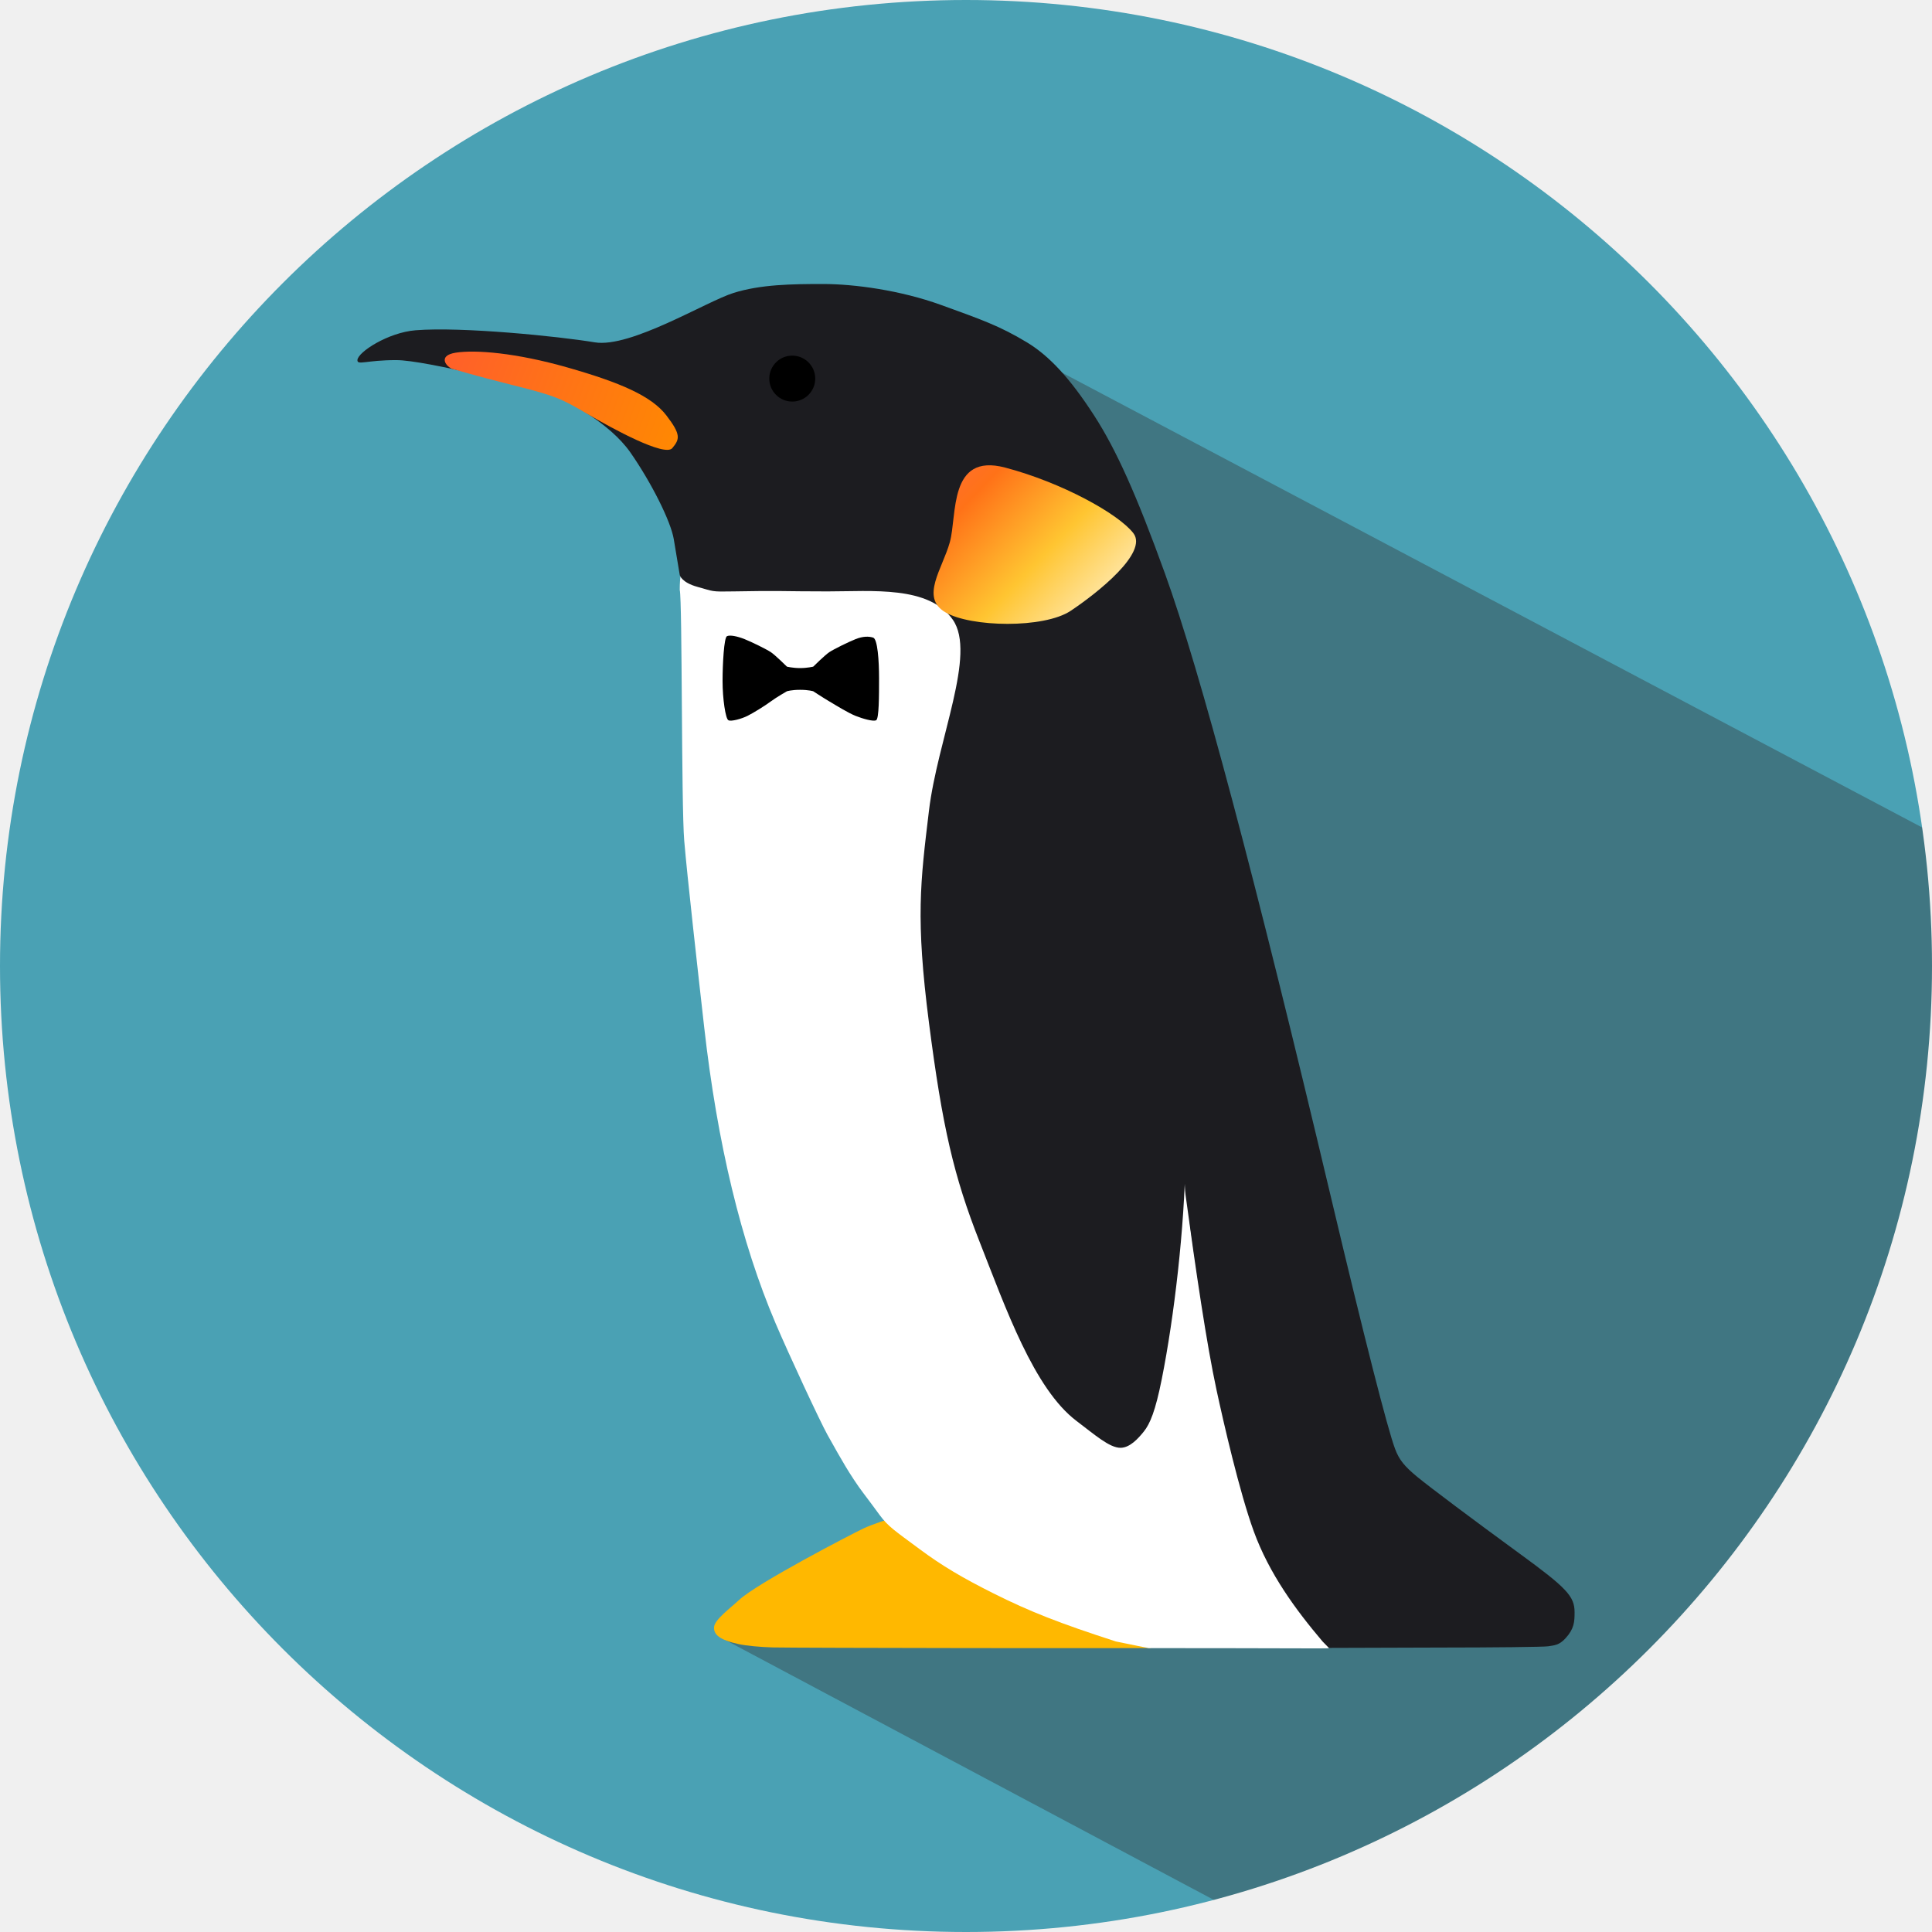
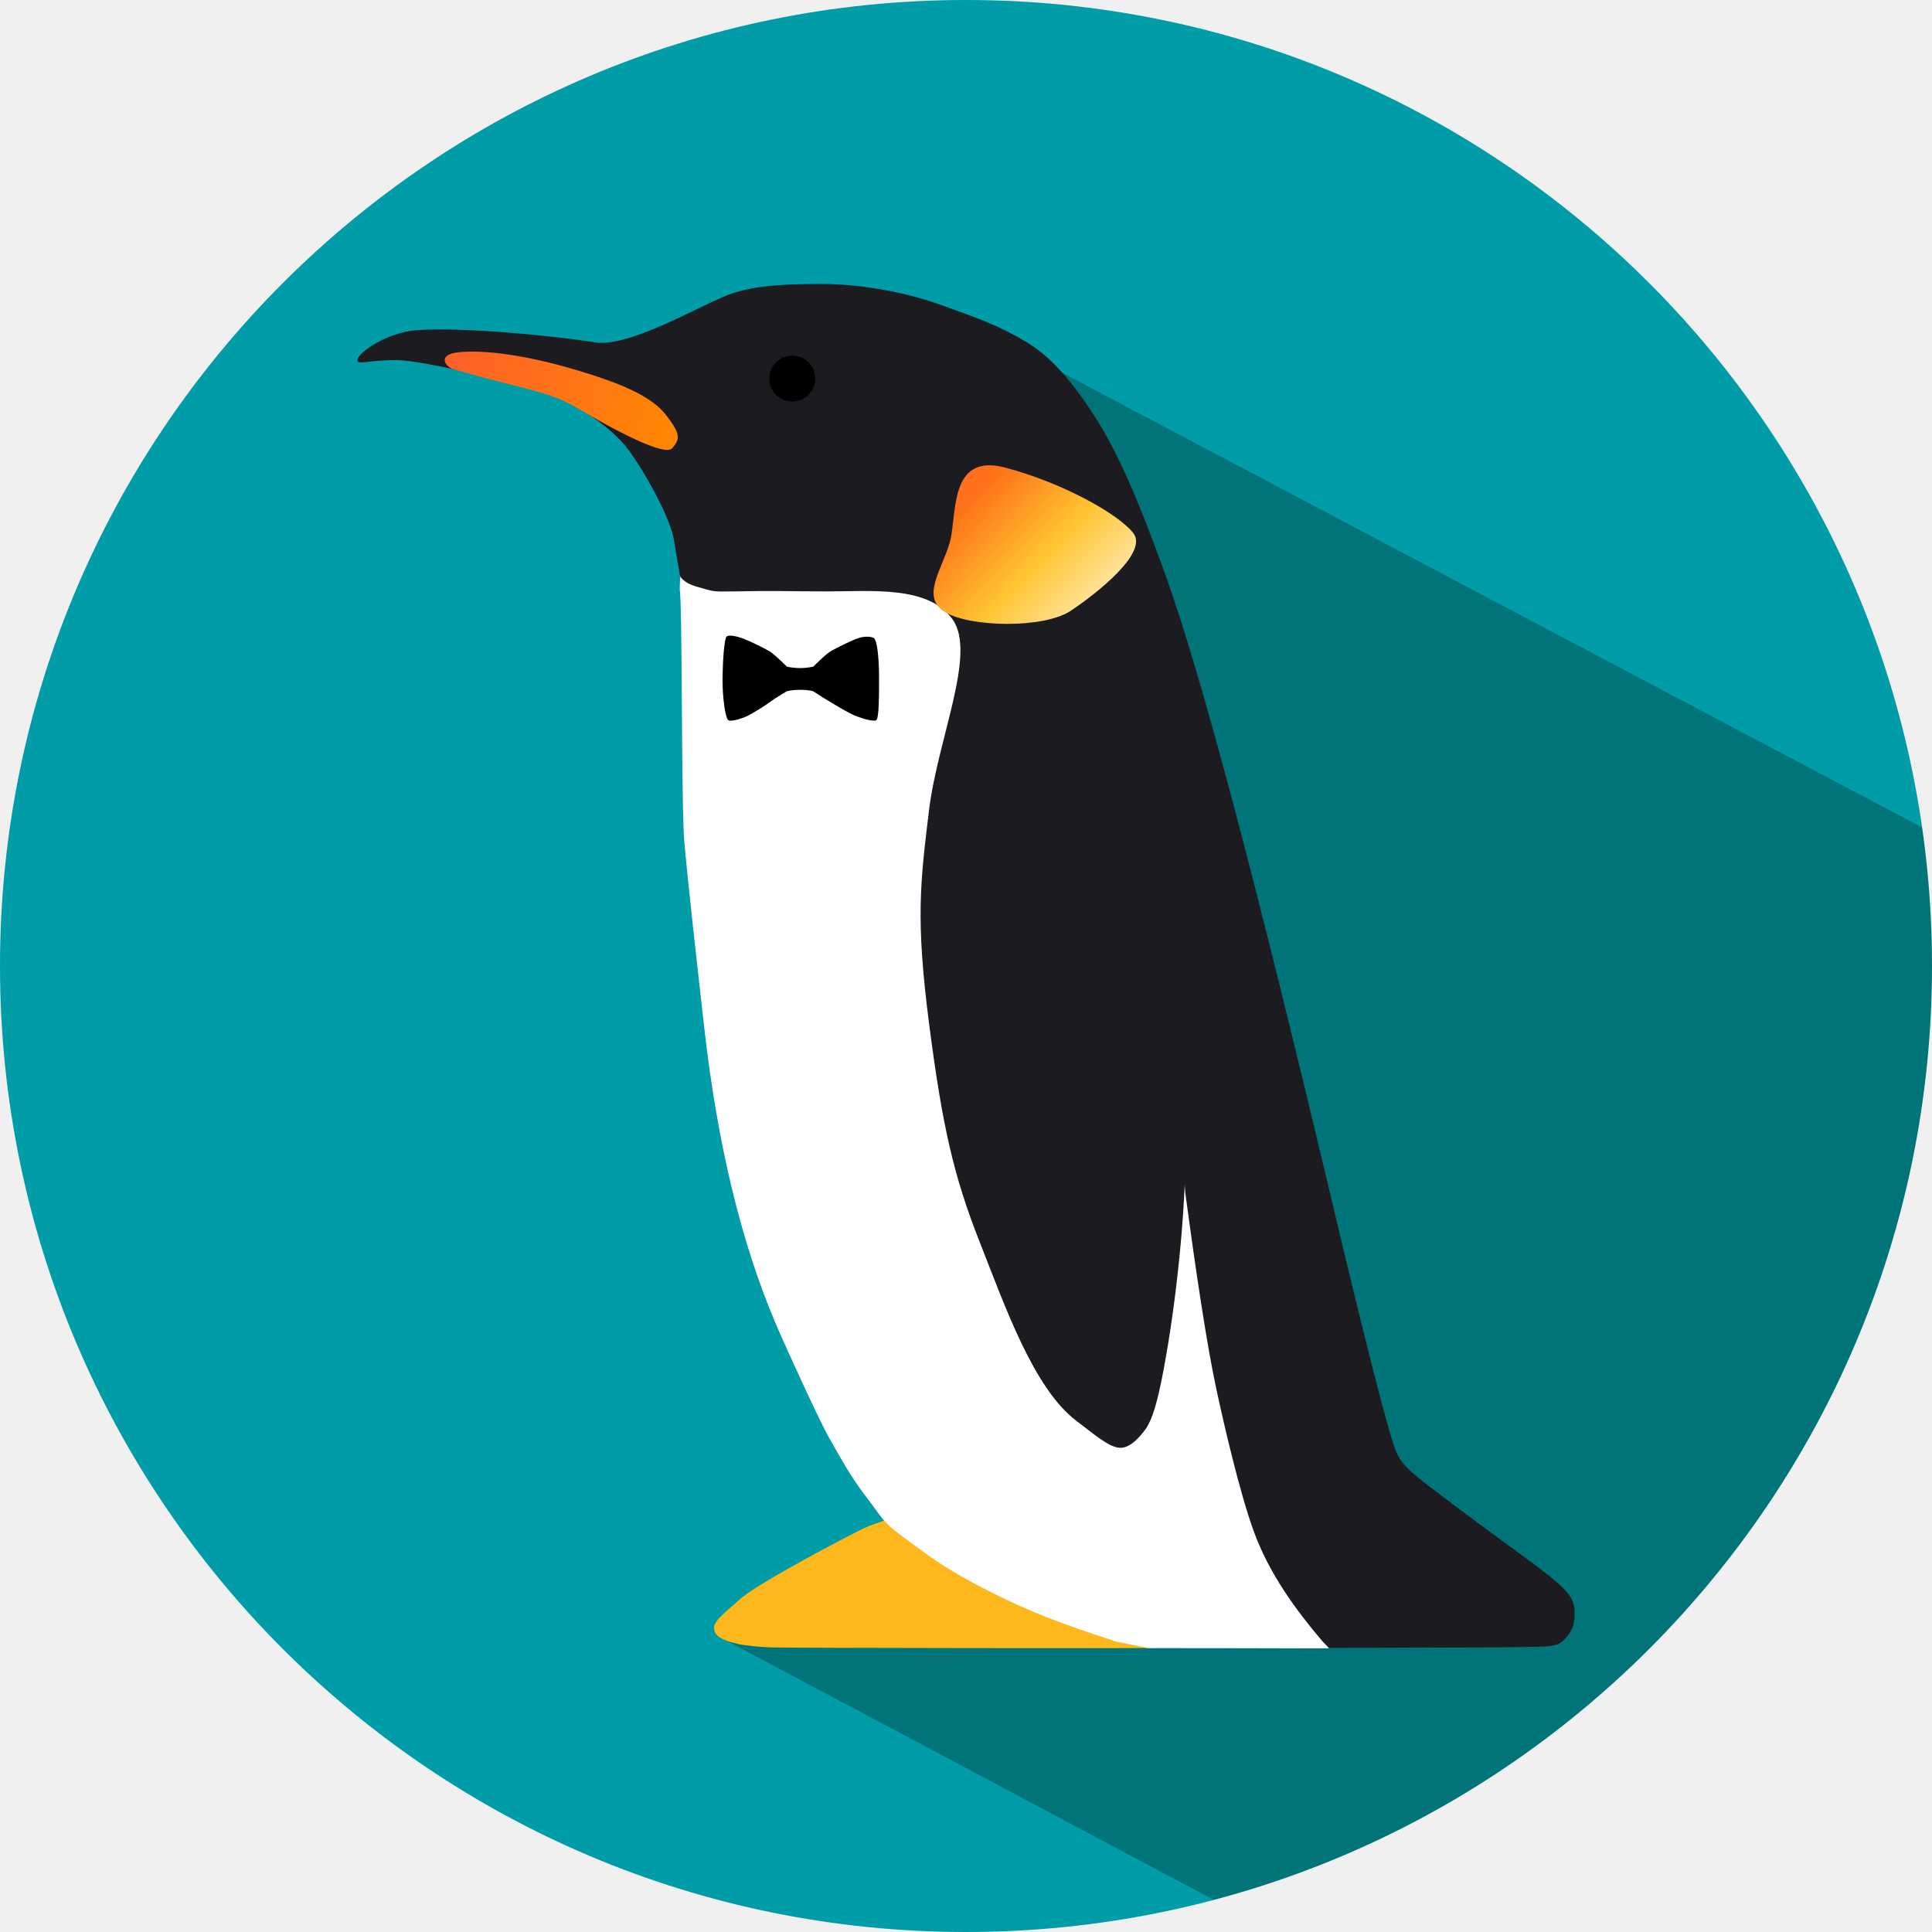
<svg xmlns="http://www.w3.org/2000/svg" width="1000" height="1000" viewBox="0 0 1000 1000" fill="none">
-   <mask id="mask0_329_430" style="mask-type:alpha" maskUnits="userSpaceOnUse" x="0" y="0" width="1000" height="1000">
-     <circle cx="500" cy="500" r="500" fill="#D9D9D9" />
-   </mask>
-   <g mask="url(#mask0_329_430)">
-     <path d="M0 0V1000H1000V0H0Z" fill="#4AA1B4" />
-     <path d="M375 848.633L659.5 1000H1000V431L514.001 174L481.623 803.978L375 848.633Z" fill="#407682" />
-     <path d="M399.92 852.705C393.594 852.537 386.122 851.814 382.443 851.013C372.314 848.811 369.335 846 369.599 842.138C369.864 838.276 378.549 831.924 382.443 828.235C391.599 819.56 440.789 794.04 446.837 791.161C450.827 789.261 460.74 785.754 463.057 785.754C464.601 785.754 475.436 796.63 479.277 800.43C483.239 802.747 492.516 805.8 496.269 808.926C513.171 823.001 504.65 815.441 525.619 825.918C545.359 835.781 553.683 839.074 580.218 847.484C586.441 849.457 595.476 852.762 595.905 852.951C596.583 853.25 410.93 852.997 399.92 852.705Z" fill="#FFB800" />
-     <path d="M577.607 849.632C548.478 840.215 532.994 834.132 514.176 824.711C497.864 816.544 487.332 810.239 476.191 801.969C462.945 792.136 459.774 790.211 455.332 784.21C453.031 781.102 449.928 776.801 446.837 772.781C443.746 768.762 439.885 762.741 437.568 758.879C435.251 755.017 432.162 749.61 428.3 742.659C424.438 735.708 408.349 701.159 401.417 684.882C383.617 643.088 371.263 591.805 364.466 531.49C361.253 502.981 355.697 453.633 354.152 435.096C352.607 416.559 353.213 310.961 351.835 305.337C351.835 275.969 366.136 305.699 372.689 305.337C382.09 304.819 392.771 305.337 402.811 305.337C412.852 305.337 434.97 299.824 439.113 302.248C446.837 302.248 497.331 310.479 501.675 320.012C506.094 329.709 488.385 393.972 492.407 425.055C497.533 464.672 478.168 495.705 490.09 545.546C502.395 596.988 512.255 645.753 528.708 679.167C539.421 700.921 538.525 713.278 551.107 725.509C565.473 739.473 573.611 746.958 580 746C586.389 745.042 587.826 743.773 590.5 737.5C593.174 731.227 594.592 730.167 597.45 715.468C603.82 682.708 609.805 649.258 609.808 621.238C609.808 617.167 612.219 609.543 613.67 612.742C616.081 614.177 614.577 624.735 616.347 636.973C625.313 698.95 630.267 723.86 640.136 756.571C648.656 784.813 655.543 804.14 660.893 814.823C667.583 828.179 677.888 839.47 686.273 849.247C687.74 850.957 687.818 852.922 687.818 853.108C687.818 853.295 666.119 853.133 640.703 853.108L617.597 853.084L594.492 853.059L577.607 849.628L577.607 849.632Z" fill="white" />
-     <path d="M684.604 849.669C670.65 833.252 656.928 814.527 648.93 792.567C641.505 772.184 633.256 736.063 629.685 719.51C624.561 695.764 618.999 658.05 613.633 618.459C612.295 608.588 613.953 576.005 613.633 598.84C613.118 635.286 607.826 681.292 601.313 713.923C598.048 730.279 595.257 736.962 592.044 740.957C589.09 744.63 584.874 749.276 580.098 749.379C574.337 749.503 566.542 742.521 557.288 735.55C535.138 718.864 520.478 676.849 507.083 642.865C493.689 608.88 487.774 583.391 480.823 529.325C473.871 475.259 476.374 456.722 480.823 419.648C485.271 382.574 505.538 338.549 493.18 320.784C480.823 303.02 451.472 306.109 428.301 306.109C405.13 306.109 404.026 305.638 379.641 306.109C367.725 306.339 369.601 306.109 361.104 303.792C352.608 301.475 351.836 297.613 351.836 297.613C351.836 297.613 350.291 288.344 348.746 279.076C347.2 269.807 337.16 249.822 326.347 234.278C315.534 218.734 293.135 207.246 285.411 204.156C277.687 201.067 220.531 186.392 205.084 186.392C189.636 186.392 184.888 189.19 185.002 186.392C185.17 182.265 200.855 172.089 215.125 170.944C239.068 169.024 289.273 174.099 307.81 177.189C326.346 180.278 365.587 156.043 379.641 151.634C393.696 147.225 409.763 147 425.983 147C442.203 147 465.999 150.223 487.001 157.813C508.003 165.404 517.554 168.757 531.514 177.189C543.186 184.239 553.919 195.906 566.247 214.944C577.763 232.728 588.316 256.263 603.008 296.927C621.261 347.448 649.483 453.502 688.961 619.923C706.246 692.785 718.139 739.459 722.099 749.971C724.196 755.537 726.872 758.906 733.593 764.443C740.044 769.756 763.24 787.148 786.465 804.083C810.987 821.964 815 826.243 815 834.509C815 839.336 814.849 843.034 810.302 847.979C806.999 851.57 804.661 851.57 801.324 852.117C799.189 852.467 773.39 852.763 743.991 852.775L687.818 852.951L684.604 849.669Z" fill="#1C1C20" />
-     <path d="M293.907 190.254C266.874 182.53 246.02 180.985 235.979 182.53C225.938 184.075 231.344 190.254 234.434 191.026C237.523 191.798 244.475 194.115 266.101 199.522C287.728 204.929 290.817 206.473 303.948 214.197C317.078 221.921 344.111 236.596 347.973 231.962C351.835 227.328 352.607 225.01 344.883 214.97C337.16 204.929 320.94 197.977 293.907 190.254Z" fill="url(#paint0_linear_329_430)" />
-     <path d="M520.212 242.003C490.862 234.279 495.496 266.719 491.634 280.621C487.773 294.524 476.187 309.199 489.318 316.923C502.448 324.647 540.294 325.419 554.197 316.151C568.1 306.882 594.36 286.028 586.637 275.987C578.913 265.946 549.563 249.726 520.212 242.003Z" fill="url(#paint1_linear_329_430)" />
-     <path d="M410.068 207.856C416.635 207.856 421.959 202.532 421.959 195.965C421.959 189.398 416.635 184.075 410.068 184.075C403.501 184.075 398.177 189.398 398.177 195.965C398.177 202.532 403.501 207.856 410.068 207.856Z" fill="black" />
-     <path d="M376.271 329.294C377.785 328.544 381.57 329.294 385.355 330.794C389.14 332.295 396.71 336.045 398.981 337.545C401.252 339.046 407.308 345.047 407.308 345.047C407.308 345.047 410.336 345.797 414.121 345.797C417.907 345.797 420.935 345.047 420.935 345.047C420.935 345.047 426.991 339.046 429.262 337.545C431.533 336.045 439.103 332.295 442.888 330.794C446.673 329.294 449.701 329.294 451.972 330.044C454.243 330.795 455 342.046 455 351.047C455 360.049 455 372.05 453.486 372.8C451.972 373.551 446.673 372.05 442.888 370.55C439.103 369.05 433.047 365.299 429.262 363.049C425.477 360.799 420.935 357.798 420.935 357.798C420.935 357.798 418.664 357.048 414.121 357.048C409.579 357.048 407.308 357.798 407.308 357.798C407.308 357.798 402.009 360.799 398.981 363.049C395.953 365.299 389.897 369.05 386.869 370.55C383.841 372.05 378.542 373.551 377.028 372.8C375.514 372.05 374 361.549 374 352.548C374 343.546 374.757 330.044 376.271 329.294Z" fill="black" />
+   <g clip-path="url(#clip0_2_368)">
+     <mask id="mask0_2_368" style="mask-type:alpha" maskUnits="userSpaceOnUse" x="0" y="0" width="1000" height="1000">
+       <circle cx="500" cy="500" r="500" fill="#D9D9D9" />
+     </mask>
+     <g mask="url(#mask0_2_368)">
+       <path d="M0 0V1000H1000V0H0Z" fill="#009CA7" />
+       <path d="M375 848.633L659.5 1000H1000V431L514.001 174L481.623 803.978L375 848.633Z" fill="#007478" />
+       <path d="M399.921 852.705C393.594 852.537 386.122 851.814 382.443 851.013C372.315 848.811 369.335 846 369.6 842.138C369.865 838.276 378.55 831.924 382.443 828.235C391.599 819.56 440.79 794.04 446.837 791.161C450.828 789.261 460.74 785.754 463.057 785.754C464.602 785.754 475.437 796.63 479.277 800.43C483.24 802.747 492.516 805.8 496.269 808.926C513.172 823.001 504.651 815.441 525.62 825.918C545.36 835.781 553.684 839.074 580.218 847.484C586.441 849.457 595.476 852.762 595.906 852.951C596.584 853.25 410.93 852.997 399.921 852.705Z" fill="#FEB81C" />
+       <path d="M577.606 849.632C548.477 840.216 532.993 834.132 514.175 824.711C497.864 816.544 487.331 810.239 476.191 801.969C462.944 792.136 459.773 790.211 455.331 784.21C453.031 781.102 449.927 776.801 446.836 772.782C443.745 768.762 439.885 762.741 437.568 758.879C435.25 755.017 432.161 749.61 428.299 742.659C424.437 735.708 408.349 701.159 401.416 684.882C383.616 643.088 371.262 591.806 364.465 531.491C361.252 502.981 355.696 453.633 354.151 435.096C352.606 416.559 353.212 310.962 351.834 305.338C351.834 275.969 366.135 305.699 372.688 305.337C382.089 304.819 392.77 305.337 402.811 305.337C412.852 305.337 434.969 299.825 439.112 302.248C446.836 302.248 497.33 310.48 501.675 320.013C506.093 329.709 488.384 393.972 492.406 425.055C497.533 464.672 478.167 495.705 490.089 545.546C502.394 596.988 512.254 645.754 528.708 679.167C539.42 700.921 538.524 713.279 551.107 725.509C565.472 739.473 573.61 746.958 579.999 746C586.389 745.042 587.825 743.773 590.499 737.5C593.173 731.227 594.591 730.167 597.449 715.468C603.82 682.708 609.804 649.258 609.807 621.239C609.808 617.167 612.218 609.543 613.669 612.742C616.08 614.178 614.576 624.735 616.346 636.973C625.312 698.95 630.267 723.86 640.135 756.571C648.655 784.813 655.543 804.14 660.893 814.823C667.582 828.179 677.888 839.47 686.272 849.247C687.739 850.957 687.817 852.922 687.817 853.109C687.817 853.295 666.118 853.133 640.702 853.109L617.597 853.084L594.491 853.059L577.606 849.629L577.606 849.632Z" fill="white" />
+       <path d="M684.604 849.669C670.65 833.252 656.928 814.527 648.93 792.568C641.505 772.184 633.256 736.063 629.685 719.51C624.561 695.764 618.999 658.05 613.633 618.459C612.295 608.588 613.953 576.005 613.633 598.84C613.118 635.286 607.826 681.292 601.313 713.923C598.048 730.279 595.257 736.962 592.044 740.957C589.09 744.63 584.874 749.276 580.098 749.379C574.337 749.503 566.542 742.521 557.288 735.55C535.138 718.864 520.478 676.849 507.083 642.865C493.689 608.88 487.774 583.391 480.823 529.325C473.871 475.259 476.374 456.722 480.823 419.648C485.271 382.574 505.538 338.549 493.18 320.784C480.823 303.02 451.472 306.109 428.301 306.109C405.13 306.109 404.026 305.638 379.641 306.109C367.725 306.339 369.601 306.109 361.104 303.792C352.608 301.475 351.836 297.613 351.836 297.613C351.836 297.613 350.291 288.344 348.746 279.076C347.2 269.807 337.16 249.822 326.347 234.278C315.534 218.734 293.135 207.246 285.411 204.156C277.687 201.067 220.531 186.392 205.084 186.392C189.636 186.392 184.888 189.19 185.002 186.392C185.17 182.265 200.855 172.089 215.125 170.944C239.068 169.024 289.273 174.099 307.81 177.189C326.346 180.278 365.587 156.043 379.641 151.634C393.696 147.225 409.763 147 425.983 147C442.203 147 465.999 150.223 487.001 157.813C508.003 165.404 517.554 168.757 531.514 177.189C543.186 184.239 553.919 195.906 566.247 214.944C577.763 232.728 588.316 256.263 603.008 296.927C621.261 347.448 649.483 453.502 688.961 619.923C706.246 692.785 718.139 739.459 722.099 749.971C724.196 755.537 726.872 758.906 733.593 764.443C740.044 769.756 763.24 787.148 786.465 804.083C810.987 821.964 815 826.243 815 834.509C815 839.336 814.849 843.034 810.302 847.979C806.999 851.57 804.661 851.57 801.324 852.117C799.189 852.467 773.39 852.763 743.991 852.775L687.818 852.951L684.604 849.669Z" fill="#1C1C20" />
+       <path d="M293.906 190.254C266.873 182.53 246.019 180.985 235.978 182.53C225.937 184.075 231.344 190.254 234.433 191.026C237.523 191.798 244.474 194.116 266.101 199.522C287.727 204.929 290.817 206.474 303.947 214.197C317.078 221.921 344.111 236.596 347.972 231.962C351.834 227.328 352.607 225.011 344.883 214.97C337.159 204.929 320.939 197.977 293.906 190.254Z" fill="url(#paint0_linear_2_368)" />
+       <path d="M520.212 242.003C490.862 234.279 495.496 266.719 491.634 280.621C487.773 294.524 476.187 309.199 489.318 316.923C502.448 324.647 540.294 325.419 554.197 316.151C568.1 306.882 594.36 286.028 586.637 275.987C578.913 265.946 549.563 249.726 520.212 242.003Z" fill="url(#paint1_linear_2_368)" />
+       <path d="M410.068 207.856C416.635 207.856 421.959 202.532 421.959 195.965C421.959 189.398 416.635 184.075 410.068 184.075C403.501 184.075 398.178 189.398 398.178 195.965C398.178 202.532 403.501 207.856 410.068 207.856Z" fill="black" />
+       <path d="M376.271 329.294C377.785 328.544 381.57 329.294 385.355 330.794C389.14 332.295 396.71 336.045 398.981 337.545C401.252 339.046 407.308 345.047 407.308 345.047C407.308 345.047 410.336 345.797 414.121 345.797C417.907 345.797 420.935 345.047 420.935 345.047C420.935 345.047 426.991 339.046 429.262 337.545C431.533 336.045 439.103 332.295 442.888 330.794C446.673 329.294 449.701 329.294 451.972 330.044C454.243 330.795 455 342.046 455 351.047C455 360.049 455 372.05 453.486 372.8C451.972 373.551 446.673 372.05 442.888 370.55C439.103 369.05 433.047 365.299 429.262 363.049C425.477 360.799 420.935 357.798 420.935 357.798C420.935 357.798 418.664 357.048 414.121 357.048C409.579 357.048 407.308 357.798 407.308 357.798C407.308 357.798 402.009 360.799 398.981 363.049C395.953 365.299 389.897 369.05 386.869 370.55C383.841 372.05 378.542 373.551 377.028 372.8C375.514 372.05 374 361.549 374 352.548C374 343.546 374.757 330.044 376.271 329.294Z" fill="black" />
+     </g>
  </g>
  <defs>
-     <linearGradient id="paint0_linear_329_430" x1="356.469" y1="230.417" x2="226.71" y2="182.53" gradientUnits="userSpaceOnUse">
+     <linearGradient id="paint0_linear_2_368" x1="356.469" y1="230.417" x2="226.71" y2="182.53" gradientUnits="userSpaceOnUse">
      <stop stop-color="#FF8A00" />
      <stop offset="1" stop-color="#FF5E2B" />
    </linearGradient>
-     <linearGradient id="paint1_linear_329_430" x1="560.376" y1="314.606" x2="485.455" y2="242.775" gradientUnits="userSpaceOnUse">
+     <linearGradient id="paint1_linear_2_368" x1="560.376" y1="314.606" x2="485.455" y2="242.775" gradientUnits="userSpaceOnUse">
      <stop stop-color="#FFE296" />
      <stop offset="0.322" stop-color="#FFC531" />
      <stop offset="0.779" stop-color="#FF7218" />
      <stop offset="1" stop-color="#FF6F31" />
    </linearGradient>
+     <clipPath id="clip0_2_368">
+       <rect width="1000" height="1000" fill="white" />
+     </clipPath>
  </defs>
</svg>
